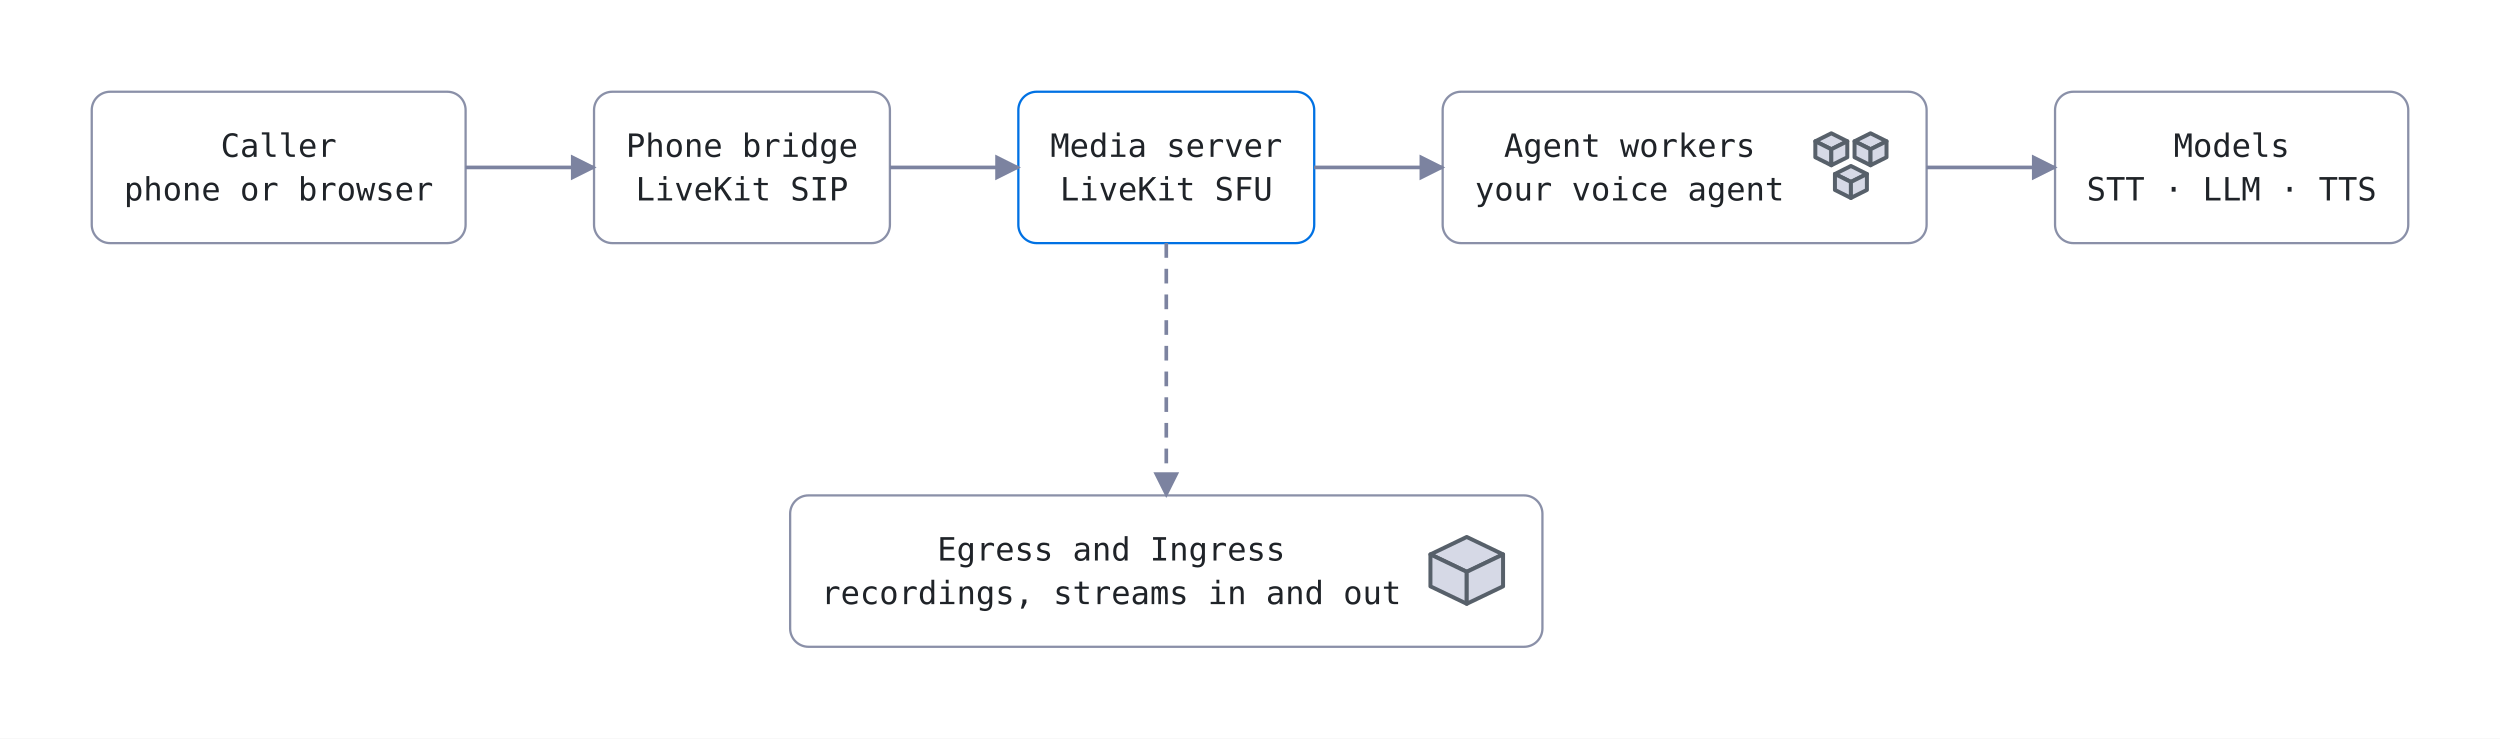
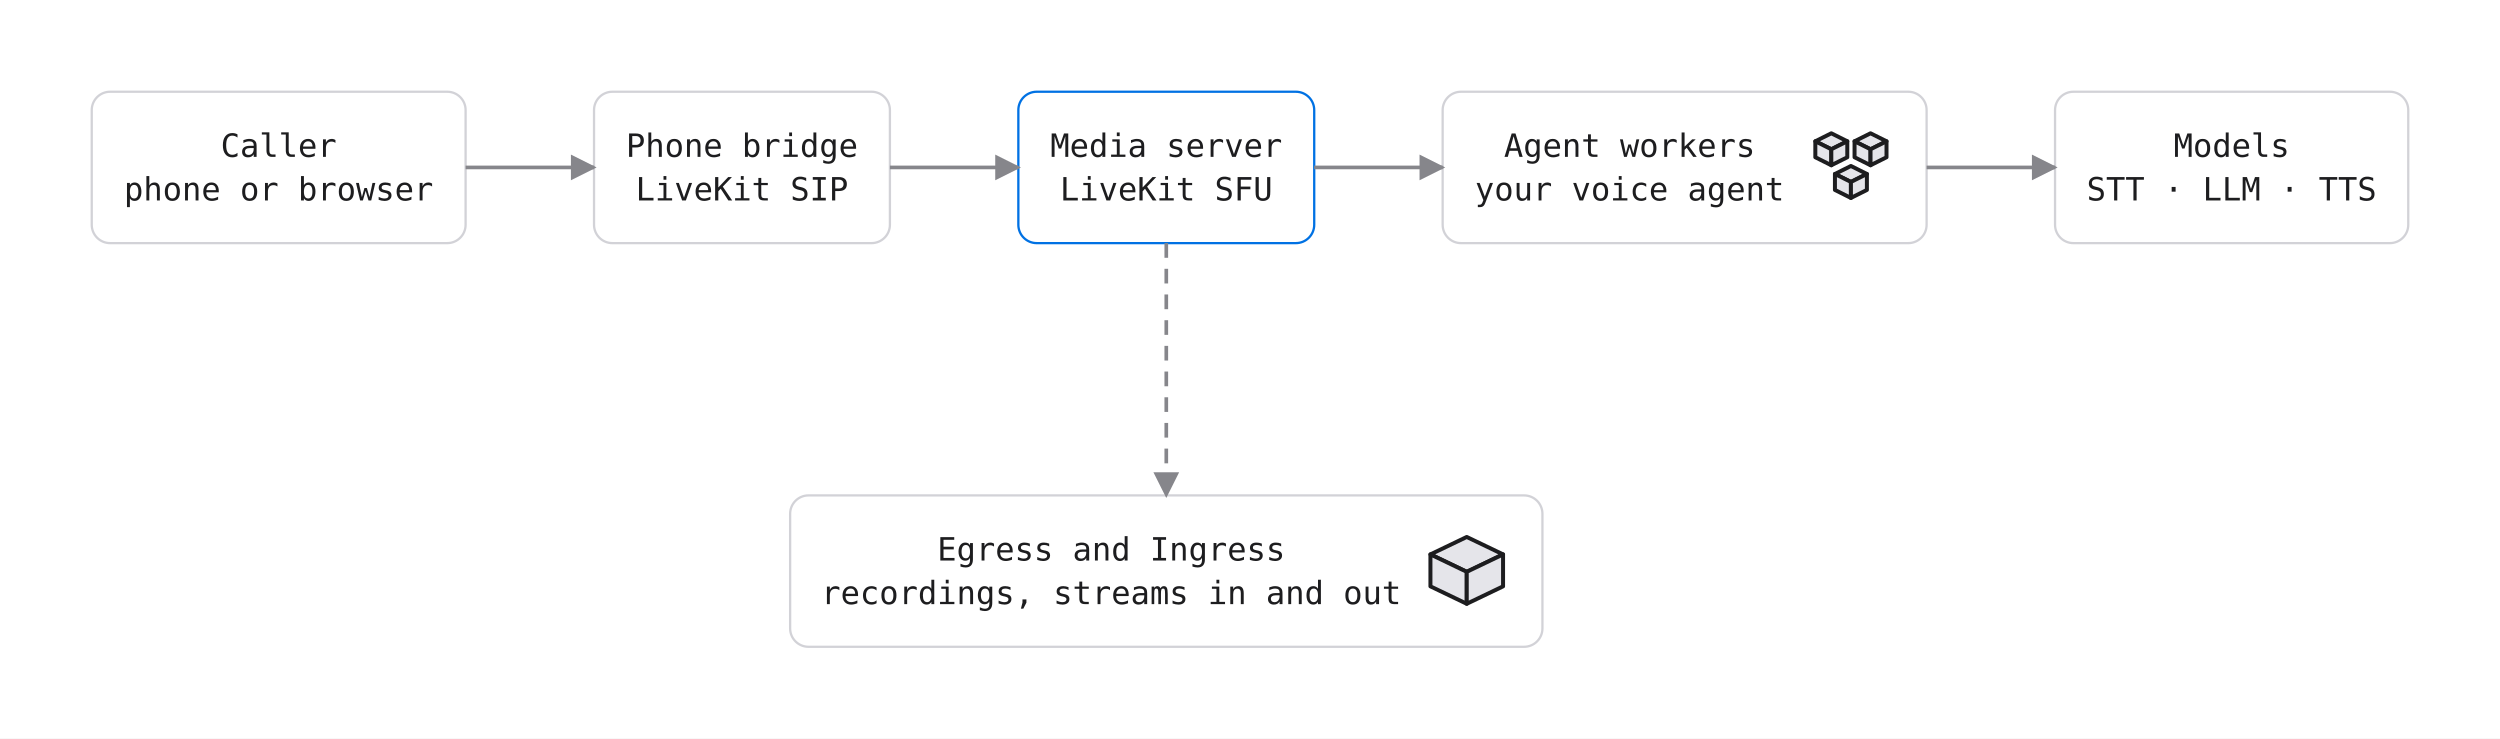
<svg xmlns="http://www.w3.org/2000/svg" width="1090" height="322" viewBox="0 0 1090 322" font-family="'DejaVu Sans Mono', 'Menlo', 'Consolas', 'Liberation Mono', 'Courier New', monospace" font-size="14px">
  <defs>
-     <marker id="r921dc921-arrow-7c83a0" viewBox="0 0 10 10" refX="9" refY="5" markerWidth="7" markerHeight="7" orient="auto-start-reverse">
-       <path d="M 0 0 L 10 5 L 0 10 z" fill="#7c83a0" />
+     <marker id="rf0a21e83-arrow-86868b" viewBox="0 0 10 10" refX="9" refY="5" markerWidth="7" markerHeight="7" orient="auto-start-reverse">
+       <path d="M 0 0 L 10 5 L 0 10 z" fill="#86868b" />
    </marker>
  </defs>
  <rect x="0" y="0" width="1090" height="322" fill="#ffffff" />
-   <path d="M48 40 H195 a8 8 0 0 1 8 8 V98 a8 8 0 0 1 -8 8 H48 a8 8 0 0 1 -8 -8 V48 a8 8 0 0 1 8 -8 Z" fill="#ffffff" stroke="#8a90a8" />
-   <text x="121.5" y="68.4" fill="#1f2328" text-anchor="middle">Caller</text>
-   <text x="121.5" y="87.4" fill="#1f2328" text-anchor="middle">phone or browser</text>
-   <path d="M267 40 H380 a8 8 0 0 1 8 8 V98 a8 8 0 0 1 -8 8 H267 a8 8 0 0 1 -8 -8 V48 a8 8 0 0 1 8 -8 Z" fill="#ffffff" stroke="#8a90a8" />
-   <text x="323.5" y="68.4" fill="#1f2328" text-anchor="middle">Phone bridge</text>
-   <text x="323.5" y="87.4" fill="#1f2328" text-anchor="middle">LiveKit SIP</text>
+   <path d="M48 40 H195 a8 8 0 0 1 8 8 V98 a8 8 0 0 1 -8 8 H48 a8 8 0 0 1 -8 -8 V48 a8 8 0 0 1 8 -8 Z" fill="#ffffff" stroke="#d2d2d7" />
+   <text x="121.5" y="68.4" fill="#1d1d1f" text-anchor="middle">Caller</text>
+   <text x="121.5" y="87.4" fill="#1d1d1f" text-anchor="middle">phone or browser</text>
+   <path d="M267 40 H380 a8 8 0 0 1 8 8 V98 a8 8 0 0 1 -8 8 H267 a8 8 0 0 1 -8 -8 V48 a8 8 0 0 1 8 -8 Z" fill="#ffffff" stroke="#d2d2d7" />
+   <text x="323.5" y="68.4" fill="#1d1d1f" text-anchor="middle">Phone bridge</text>
+   <text x="323.5" y="87.4" fill="#1d1d1f" text-anchor="middle">LiveKit SIP</text>
  <path d="M452 40 H565 a8 8 0 0 1 8 8 V98 a8 8 0 0 1 -8 8 H452 a8 8 0 0 1 -8 -8 V48 a8 8 0 0 1 8 -8 Z" fill="#ffffff" stroke="#0071e3" />
-   <text x="508.5" y="68.4" fill="#1f2328" text-anchor="middle">Media server</text>
-   <text x="508.5" y="87.4" fill="#1f2328" text-anchor="middle">LiveKit SFU</text>
-   <path d="M637 40 H832 a8 8 0 0 1 8 8 V98 a8 8 0 0 1 -8 8 H637 a8 8 0 0 1 -8 -8 V48 a8 8 0 0 1 8 -8 Z" fill="#ffffff" stroke="#8a90a8" />
-   <text x="710.5" y="68.4" fill="#1f2328" text-anchor="middle">Agent workers</text>
-   <text x="710.5" y="87.4" fill="#1f2328" text-anchor="middle">your voice agent</text>
+   <text x="508.5" y="68.4" fill="#1d1d1f" text-anchor="middle">Media server</text>
+   <text x="508.5" y="87.4" fill="#1d1d1f" text-anchor="middle">LiveKit SFU</text>
+   <path d="M637 40 H832 a8 8 0 0 1 8 8 V98 a8 8 0 0 1 -8 8 H637 a8 8 0 0 1 -8 -8 V48 a8 8 0 0 1 8 -8 Z" fill="#ffffff" stroke="#d2d2d7" />
+   <text x="710.5" y="68.4" fill="#1d1d1f" text-anchor="middle">Agent workers</text>
+   <text x="710.5" y="87.4" fill="#1d1d1f" text-anchor="middle">your voice agent</text>
  <g transform="translate(788 54) scale(1.58333)">
-     <path d="M6.6 2.6 L11 4.8 L6.6 7 L2.2 4.8 Z" fill="#d6d9e6" stroke="#57606a" stroke-width="1.1" stroke-linejoin="round" />
-     <path d="M2.2 4.8 L6.6 7 L6.6 11.4 L2.2 9.2 Z" fill="#d6d9e6" stroke="#57606a" stroke-width="1.1" stroke-linejoin="round" />
-     <path d="M11 4.8 L6.6 7 L6.6 11.4 L11 9.2 Z" fill="#d6d9e6" stroke="#57606a" stroke-width="1.1" stroke-linejoin="round" />
-     <path d="M17.4 2.6 L21.8 4.8 L17.4 7 L13 4.8 Z" fill="#d6d9e6" stroke="#57606a" stroke-width="1.1" stroke-linejoin="round" />
-     <path d="M13 4.8 L17.4 7 L17.4 11.4 L13 9.2 Z" fill="#d6d9e6" stroke="#57606a" stroke-width="1.1" stroke-linejoin="round" />
-     <path d="M21.8 4.8 L17.4 7 L17.4 11.4 L21.8 9.2 Z" fill="#d6d9e6" stroke="#57606a" stroke-width="1.1" stroke-linejoin="round" />
-     <path d="M12 11.6 L16.4 13.8 L12 16 L7.6 13.8 Z" fill="#d6d9e6" stroke="#57606a" stroke-width="1.1" stroke-linejoin="round" />
-     <path d="M7.6 13.8 L12 16 L12 20.4 L7.6 18.2 Z" fill="#d6d9e6" stroke="#57606a" stroke-width="1.1" stroke-linejoin="round" />
-     <path d="M16.4 13.8 L12 16 L12 20.4 L16.4 18.2 Z" fill="#d6d9e6" stroke="#57606a" stroke-width="1.1" stroke-linejoin="round" />
+     <path d="M6.6 2.6 L11 4.8 L6.6 7 L2.2 4.8 Z" fill="#e5e5ea" stroke="#1d1d1f" stroke-width="1.1" stroke-linejoin="round" />
+     <path d="M2.2 4.8 L6.6 7 L6.6 11.4 L2.2 9.2 Z" fill="#e5e5ea" stroke="#1d1d1f" stroke-width="1.1" stroke-linejoin="round" />
+     <path d="M11 4.8 L6.6 7 L6.6 11.4 L11 9.2 Z" fill="#e5e5ea" stroke="#1d1d1f" stroke-width="1.1" stroke-linejoin="round" />
+     <path d="M17.4 2.6 L21.8 4.8 L17.4 7 L13 4.8 Z" fill="#e5e5ea" stroke="#1d1d1f" stroke-width="1.1" stroke-linejoin="round" />
+     <path d="M13 4.8 L17.4 7 L17.4 11.4 L13 9.2 Z" fill="#e5e5ea" stroke="#1d1d1f" stroke-width="1.1" stroke-linejoin="round" />
+     <path d="M21.8 4.8 L17.4 7 L17.4 11.4 L21.8 9.2 Z" fill="#e5e5ea" stroke="#1d1d1f" stroke-width="1.1" stroke-linejoin="round" />
+     <path d="M12 11.6 L16.4 13.8 L12 16 L7.6 13.8 Z" fill="#e5e5ea" stroke="#1d1d1f" stroke-width="1.1" stroke-linejoin="round" />
+     <path d="M7.6 13.8 L12 16 L12 20.4 L7.6 18.2 Z" fill="#e5e5ea" stroke="#1d1d1f" stroke-width="1.1" stroke-linejoin="round" />
+     <path d="M16.4 13.8 L12 16 L12 20.4 L16.4 18.2 Z" fill="#e5e5ea" stroke="#1d1d1f" stroke-width="1.1" stroke-linejoin="round" />
  </g>
-   <path d="M904 40 H1042 a8 8 0 0 1 8 8 V98 a8 8 0 0 1 -8 8 H904 a8 8 0 0 1 -8 -8 V48 a8 8 0 0 1 8 -8 Z" fill="#ffffff" stroke="#8a90a8" />
-   <text x="973" y="68.4" fill="#1f2328" text-anchor="middle">Models</text>
-   <text x="973" y="87.4" fill="#1f2328" text-anchor="middle">STT · LLM · TTS</text>
-   <path d="M352.5 216 H664.5 a8 8 0 0 1 8 8 V274 a8 8 0 0 1 -8 8 H352.5 a8 8 0 0 1 -8 -8 V224 a8 8 0 0 1 8 -8 Z" fill="#ffffff" stroke="#8a90a8" />
-   <text x="484.5" y="244.4" fill="#1f2328" text-anchor="middle">Egress and Ingress</text>
-   <text x="484.5" y="263.4" fill="#1f2328" text-anchor="middle">recordings, streams in and out</text>
+   <path d="M904 40 H1042 a8 8 0 0 1 8 8 V98 a8 8 0 0 1 -8 8 H904 a8 8 0 0 1 -8 -8 V48 a8 8 0 0 1 8 -8 Z" fill="#ffffff" stroke="#d2d2d7" />
+   <text x="973" y="68.4" fill="#1d1d1f" text-anchor="middle">Models</text>
+   <text x="973" y="87.4" fill="#1d1d1f" text-anchor="middle">STT · LLM · TTS</text>
+   <path d="M352.5 216 H664.5 a8 8 0 0 1 8 8 V274 a8 8 0 0 1 -8 8 H352.5 a8 8 0 0 1 -8 -8 V224 a8 8 0 0 1 8 -8 Z" fill="#ffffff" stroke="#d2d2d7" />
+   <text x="484.5" y="244.4" fill="#1d1d1f" text-anchor="middle">Egress and Ingress</text>
+   <text x="484.5" y="263.4" fill="#1d1d1f" text-anchor="middle">recordings, streams in and out</text>
  <g transform="translate(620.5 230) scale(1.58333)">
-     <path d="M12 2.6 L22 7.4 L12 12.2 L2 7.4 Z" fill="#d6d9e6" stroke="#57606a" stroke-width="1.1" stroke-linejoin="round" />
-     <path d="M2 7.4 L12 12.2 L12 21 L2 16.2 Z" fill="#d6d9e6" stroke="#57606a" stroke-width="1.1" stroke-linejoin="round" />
-     <path d="M22 7.4 L12 12.2 L12 21 L22 16.2 Z" fill="#d6d9e6" stroke="#57606a" stroke-width="1.1" stroke-linejoin="round" />
+     <path d="M12 2.6 L22 7.4 L12 12.2 L2 7.4 Z" fill="#e5e5ea" stroke="#1d1d1f" stroke-width="1.1" stroke-linejoin="round" />
+     <path d="M2 7.4 L12 12.2 L12 21 L2 16.2 Z" fill="#e5e5ea" stroke="#1d1d1f" stroke-width="1.1" stroke-linejoin="round" />
+     <path d="M22 7.4 L12 12.2 L12 21 L22 16.2 Z" fill="#e5e5ea" stroke="#1d1d1f" stroke-width="1.1" stroke-linejoin="round" />
  </g>
-   <path d="M 203 73 C 227 73, 235 73, 247.8 73 L 259 73" fill="none" stroke="#7c83a0" stroke-width="1.6" marker-end="url(#r921dc921-arrow-7c83a0)" />
-   <path d="M 388 73 C 412 73, 420 73, 432.8 73 L 444 73" fill="none" stroke="#7c83a0" stroke-width="1.6" marker-end="url(#r921dc921-arrow-7c83a0)" />
-   <path d="M 573 73 C 597 73, 605 73, 617.8 73 L 629 73" fill="none" stroke="#7c83a0" stroke-width="1.6" marker-end="url(#r921dc921-arrow-7c83a0)" />
-   <path d="M 840 73 C 864 73, 872 73, 884.8 73 L 896 73" fill="none" stroke="#7c83a0" stroke-width="1.6" marker-end="url(#r921dc921-arrow-7c83a0)" />
-   <path d="M 508.5 106 C 508.5 150, 508.5 172, 508.5 204.8 L 508.5 216" fill="none" stroke="#7c83a0" stroke-width="1.6" stroke-dasharray="6.4 4.8" marker-end="url(#r921dc921-arrow-7c83a0)" />
+   <path d="M 203 73 C 227 73, 235 73, 247.8 73 L 259 73" fill="none" stroke="#86868b" stroke-width="1.6" marker-end="url(#rf0a21e83-arrow-86868b)" />
+   <path d="M 388 73 C 412 73, 420 73, 432.8 73 L 444 73" fill="none" stroke="#86868b" stroke-width="1.6" marker-end="url(#rf0a21e83-arrow-86868b)" />
+   <path d="M 573 73 C 597 73, 605 73, 617.8 73 L 629 73" fill="none" stroke="#86868b" stroke-width="1.6" marker-end="url(#rf0a21e83-arrow-86868b)" />
+   <path d="M 840 73 C 864 73, 872 73, 884.8 73 L 896 73" fill="none" stroke="#86868b" stroke-width="1.6" marker-end="url(#rf0a21e83-arrow-86868b)" />
+   <path d="M 508.5 106 C 508.5 150, 508.5 172, 508.5 204.8 L 508.5 216" fill="none" stroke="#86868b" stroke-width="1.6" stroke-dasharray="6.4 4.8" marker-end="url(#rf0a21e83-arrow-86868b)" />
</svg>
